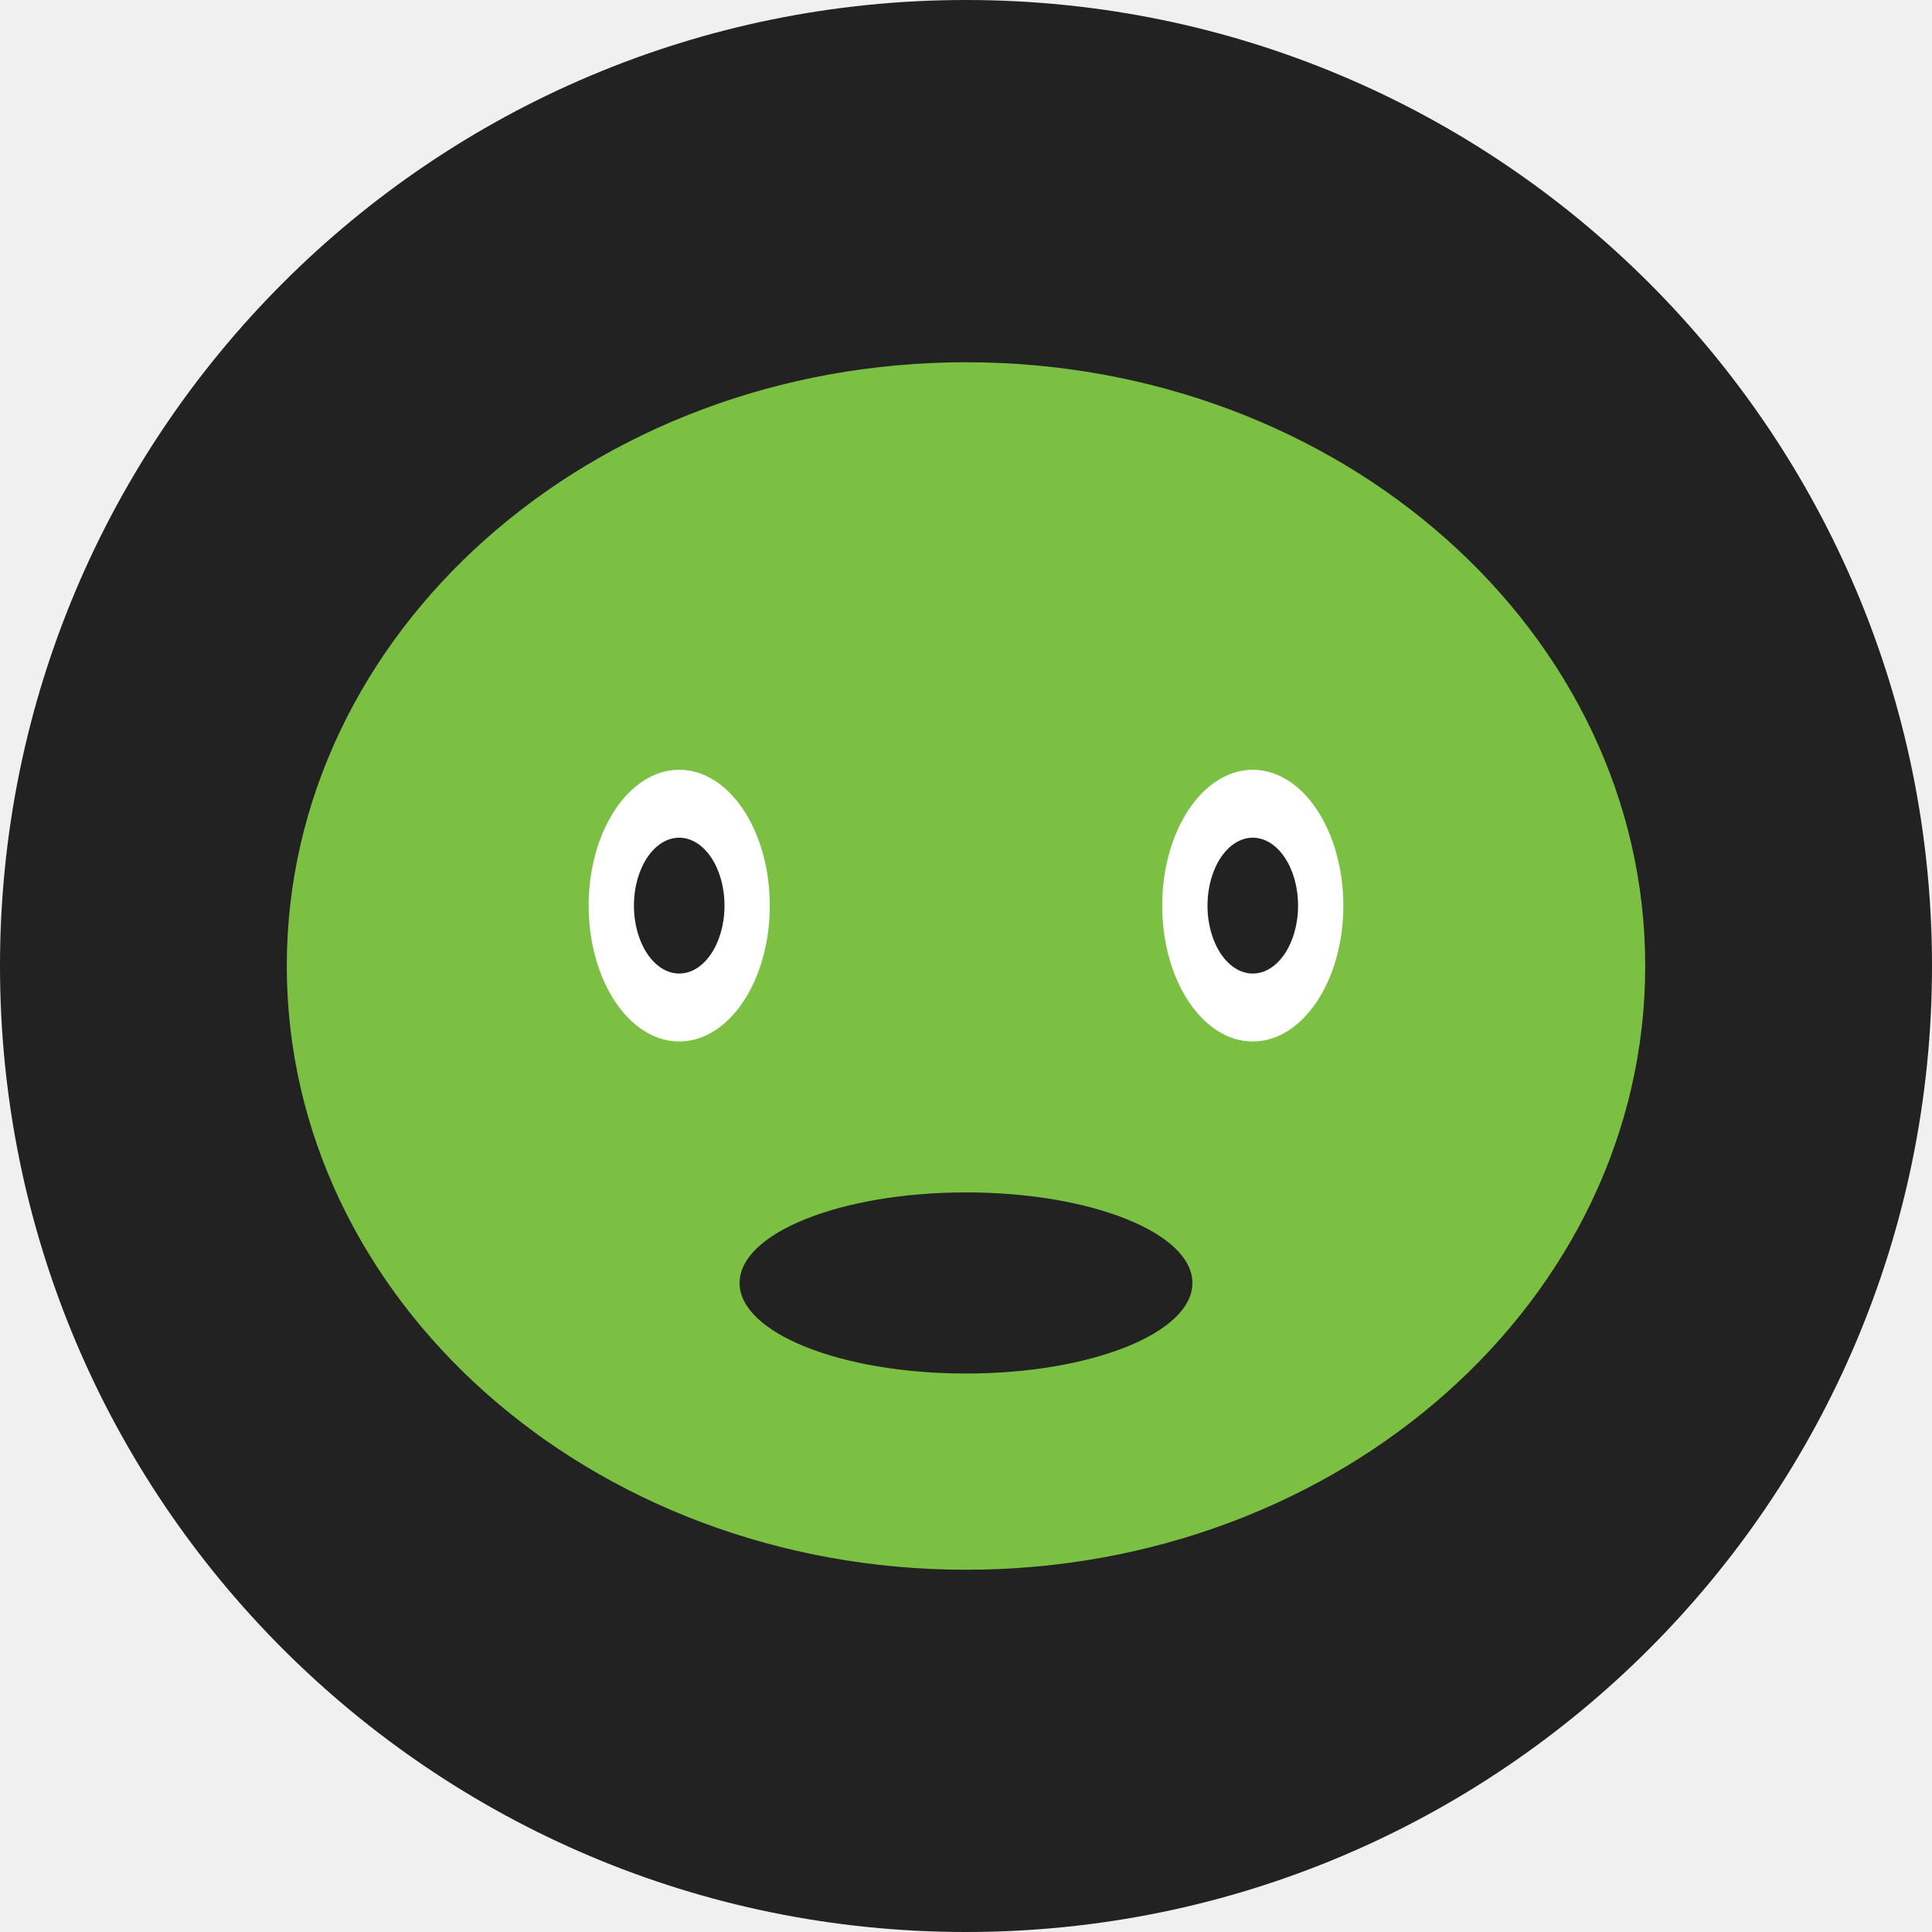
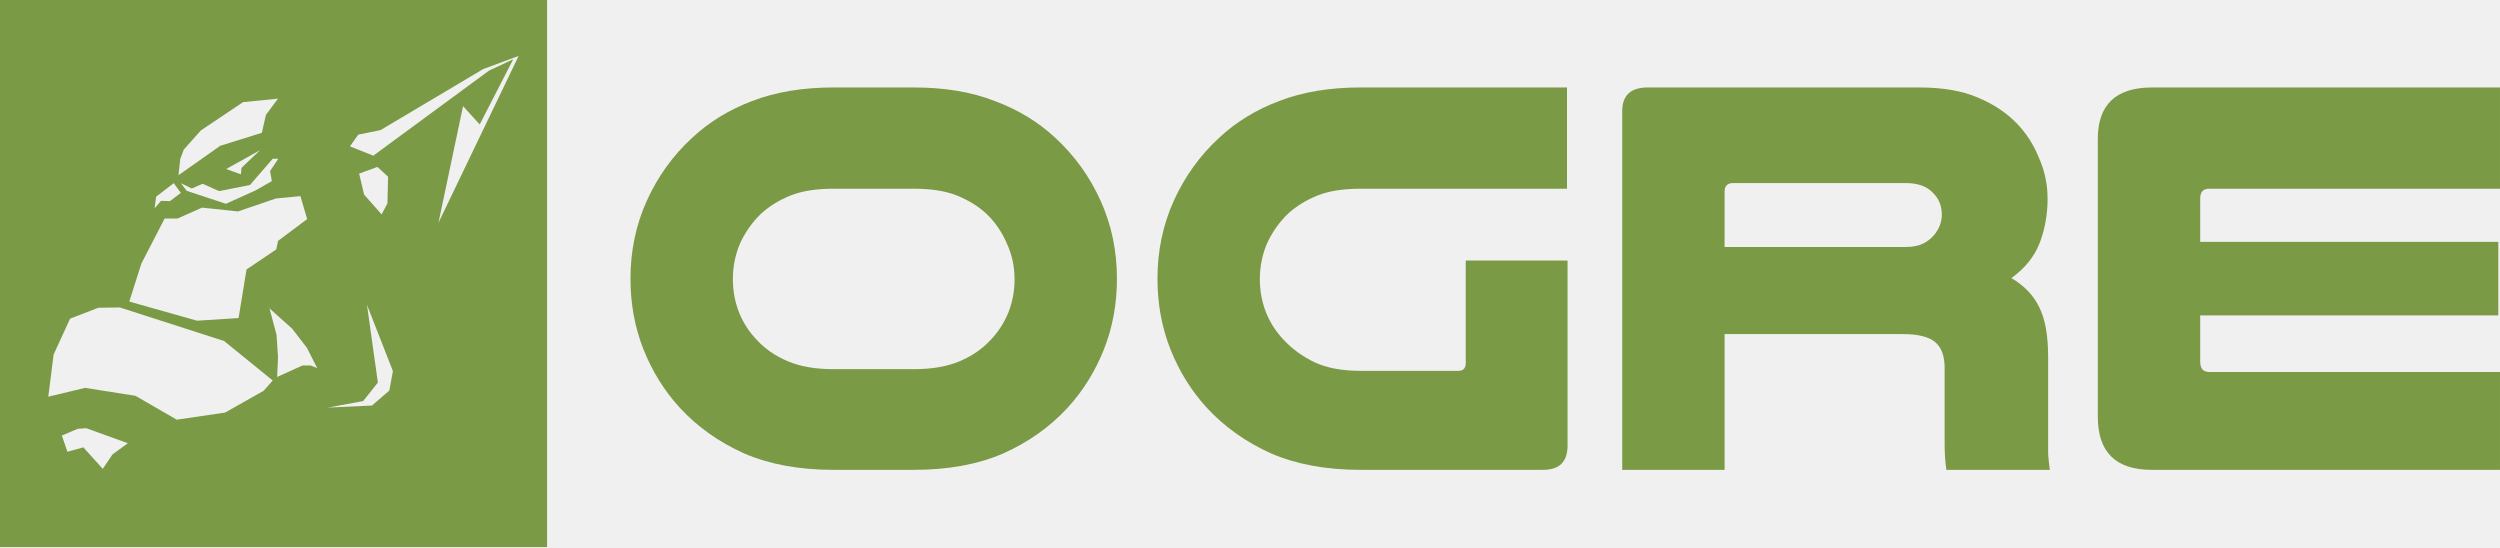
- <svg xmlns="http://www.w3.org/2000/svg" viewBox="0 0 256 256">
-   <circle cx="128" cy="128" r="128" fill="#222" />
-   <ellipse cx="128" cy="128" rx="90" ry="80" fill="#7bc043" />
-   <ellipse cx="90" cy="120" rx="12" ry="18" fill="#fff" />
-   <ellipse cx="166" cy="120" rx="12" ry="18" fill="#fff" />
-   <ellipse cx="90" cy="120" rx="6" ry="9" fill="#222" />
-   <ellipse cx="166" cy="120" rx="6" ry="9" fill="#222" />
-   <ellipse cx="128" cy="170" rx="30" ry="12" fill="#222" />
+ <svg xmlns="http://www.w3.org/2000/svg" width="112.889mm" height="24.703mm" viewBox="0 0 400 87.531" id="svg7150" version="1.1">
+   <defs id="defs7152" />
+   <g id="layer1" transform="translate(2.020305,-63.77531)">
+     <g id="layer1-2" transform="matrix(0.5724771,0,0,0.5724771,-1.387999,63.67818)">
+       <g transform="translate(-5.377103,72.09017)" id="layer1-1">
+         <path style="fill:#7a9a45;fill-opacity:1;stroke:none;stroke-width:0.36;stroke-opacity:1" d="M 4.273,-71.921 V 80.978 H 157.171 V -71.921 Z m 144.954,15.63 -22.41,46.625 6.869,-32.596 4.656,5.122 9.371,-18.219 -6.81,3.202 -32.305,23.749 -6.519,-2.62 2.328,-3.26 6.228,-1.28 28.696,-17.055 z m -67.251,11.938 -3.375,4.527 -1.152,5.022 -11.607,3.622 -11.689,8.232 0.494,-4.528 0.988,-2.634 4.774,-5.351 11.772,-7.902 z m -5.022,14.405 -5.185,4.939 -0.165,1.811 -4.116,-1.481 z m 3.54,2.387 h 1.564 l -2.305,3.458 0.493,2.799 -4.609,2.634 -8.232,3.705 -10.948,-3.622 -1.646,-2.14 3.046,1.481 3.046,-1.317 4.61,2.058 8.643,-1.728 z m 29.268,2.294 2.968,2.736 -0.174,7.451 -1.63,3.085 -4.889,-5.529 -1.397,-5.879 z m -56.927,4.538 1.976,2.717 -3.046,2.305 -2.47,-0.082 -1.811,2.058 0.412,-3.21 z m 35.396,3.622 1.893,6.421 -8.149,6.092 L 81.482,-2.206 73.168,3.392 70.945,16.974 59.338,17.715 40.405,12.364 43.78,1.745 50.283,-10.849 h 3.623 l 6.832,-3.046 10.043,1.07 10.619,-3.623 z m 18.604,30.376 7.244,18.521 -0.987,5.433 -4.857,4.198 -12.348,0.576 9.878,-1.811 4.116,-5.186 z m -69.065,0.74 29.141,9.384 13.582,11.031 -2.552,2.881 -10.783,6.091 -13.5,1.976 -11.525,-6.668 -14.077,-2.223 -10.289,2.47 1.481,-11.772 4.61,-10.042 7.903,-3.046 z m 41.817,0.247 2.552,2.305 3.787,3.375 4.116,5.35 2.881,5.68 -1.811,-0.741 h -2.305 l -7.079,3.211 0.247,-5.515 -0.412,-6.256 z m -51.202,33.503 11.607,4.198 -4.281,3.128 -2.717,4.033 -5.432,-6.009 -4.445,1.234 -1.564,-4.527 4.445,-1.893 z" id="rect4170" />
+         <g style="font-style:normal;font-weight:normal;font-size:125.34px;line-height:125%;font-family:sans-serif;letter-spacing:0px;word-spacing:0px;fill:none;fill-opacity:1;stroke:#000000;stroke-width:1px;stroke-linecap:butt;stroke-linejoin:miter;stroke-opacity:1" id="text4155" transform="matrix(0.3601907,0,0,0.3601907,-51.82695,87.7909)" />
+         <path style="fill:#7a9a45;fill-opacity:1;stroke:none;stroke-width:0.36;stroke-opacity:1" d="m 237.239,-47.475 c -8.642,0 -16.23,1.264 -22.765,3.794 -6.429,2.424 -12.016,5.849 -16.759,10.275 -5.375,4.954 -9.591,10.805 -12.648,17.55 -3.057,6.745 -4.585,14.017 -4.585,21.817 0,7.061 1.212,13.649 3.636,19.762 2.424,6.113 5.796,11.541 10.118,16.284 4.954,5.375 10.961,9.643 18.023,12.805 7.061,3.056 15.389,4.585 24.98,4.585 h 22.45 c 9.591,0 17.916,-1.528 24.977,-4.585 7.062,-3.162 13.069,-7.43 18.023,-12.805 4.321,-4.743 7.693,-10.171 10.118,-16.284 2.424,-6.113 3.636,-12.701 3.636,-19.762 0,-7.799 -1.528,-15.071 -4.585,-21.817 -3.056,-6.745 -7.272,-12.596 -12.648,-17.55 -4.743,-4.427 -10.38,-7.851 -16.914,-10.275 -6.429,-2.529 -13.965,-3.794 -22.607,-3.794 z m 0,28.298 h 22.45 c 4.848,0 8.853,0.632 12.014,1.897 3.162,1.265 5.902,2.952 8.221,5.06 2.424,2.319 4.321,5.059 5.691,8.221 1.475,3.162 2.215,6.534 2.215,10.118 0,3.267 -0.58,6.376 -1.739,9.327 -1.159,2.846 -2.794,5.377 -4.902,7.59 -2.319,2.529 -5.216,4.53 -8.694,6.006 -3.478,1.476 -7.746,2.215 -12.805,2.215 h -22.45 c -5.059,0 -9.327,-0.739 -12.805,-2.215 -3.478,-1.476 -6.377,-3.476 -8.696,-6.006 -2.108,-2.213 -3.74,-4.744 -4.9,-7.59 -1.159,-2.951 -1.739,-6.06 -1.739,-9.327 0,-3.583 0.685,-6.956 2.055,-10.118 1.476,-3.162 3.427,-5.902 5.851,-8.221 2.319,-2.108 5.059,-3.795 8.221,-5.06 3.162,-1.265 7.166,-1.897 12.014,-1.897 z" id="path6984" />
+         <path style="fill:#7a9a45;fill-opacity:1;stroke:none;stroke-width:0.36;stroke-opacity:1" d="m 384.524,-47.475 h 57.705 v 28.298 h -57.705 c -4.848,0 -8.853,0.632 -12.014,1.897 -3.162,1.265 -5.902,2.952 -8.221,5.06 -2.424,2.319 -4.375,5.059 -5.851,8.221 -1.37,3.162 -2.055,6.534 -2.055,10.118 0,3.267 0.58,6.376 1.739,9.327 1.159,2.846 2.792,5.377 4.9,7.59 2.319,2.529 5.218,4.637 8.696,6.324 3.478,1.581 7.746,2.37 12.805,2.37 h 27.35 c 1.37,0 2.057,-0.737 2.057,-2.212 V 0.9 h 28.456 V 52.596 c 0,4.532 -2.267,6.799 -6.799,6.799 h -51.063 c -9.591,0 -17.916,-1.528 -24.977,-4.585 -7.061,-3.162 -13.069,-7.43 -18.023,-12.805 -4.321,-4.743 -7.693,-10.171 -10.118,-16.284 -2.424,-6.113 -3.636,-12.701 -3.636,-19.762 0,-7.799 1.528,-15.071 4.585,-21.817 3.057,-6.745 7.272,-12.596 12.648,-17.55 4.743,-4.427 10.328,-7.851 16.757,-10.275 6.535,-2.529 14.123,-3.794 22.765,-3.794 z" id="path6982" />
+         <path style="fill:#7a9a45;fill-opacity:1;stroke:none;stroke-width:0.36;stroke-opacity:1" d="m 464.779,-47.475 c -4.743,0 -7.115,2.213 -7.115,6.639 V 59.396 h 28.613 V 21.453 h 49.799 c 4.216,0 7.22,0.737 9.011,2.212 1.792,1.476 2.688,3.9 2.688,7.272 v 21.344 c 0,2.424 0.159,4.796 0.475,7.115 h 28.931 c -0.211,-1.476 -0.369,-2.951 -0.475,-4.427 V 49.279 27.935 c 0,-6.113 -0.844,-10.802 -2.53,-14.069 -1.581,-3.267 -4.162,-5.955 -7.745,-8.063 3.794,-2.74 6.427,-6.008 7.903,-9.802 1.476,-3.9 2.215,-8.011 2.215,-12.332 0,-4.005 -0.791,-7.798 -2.372,-11.381 -1.475,-3.689 -3.531,-6.904 -6.166,-9.645 -2.951,-3.056 -6.587,-5.48 -10.908,-7.272 -4.321,-1.897 -9.801,-2.845 -16.441,-2.845 z m 23.871,26.716 h 48.218 c 3.478,0 6.061,0.948 7.748,2.845 1.581,1.581 2.37,3.584 2.37,6.008 0,2.002 -0.684,3.847 -2.055,5.533 -0.843,1.054 -1.896,1.898 -3.161,2.53 -1.265,0.632 -2.9,0.948 -4.902,0.948 H 486.277 V -18.386 c 0,-1.581 0.791,-2.372 2.372,-2.372 z" id="path6980" />
+         <path style="fill:#7a9a45;fill-opacity:1;stroke:none;stroke-width:0.36;stroke-opacity:1" d="m 605.764,-47.475 h 97.226 v 28.298 h -81.258 c -1.686,0 -2.53,0.896 -2.53,2.688 v 12.172 h 83.315 V 16.235 h -83.315 v 12.963 c 0,1.897 0.844,2.848 2.53,2.848 h 81.258 v 27.35 h -97.384 c -10.012,0 -15.02,-4.955 -15.02,-14.862 v -77.622 c 0,-9.591 5.06,-14.387 15.178,-14.387 z" id="path6978" />
+       </g>
+     </g>
+   </g>
</svg>
